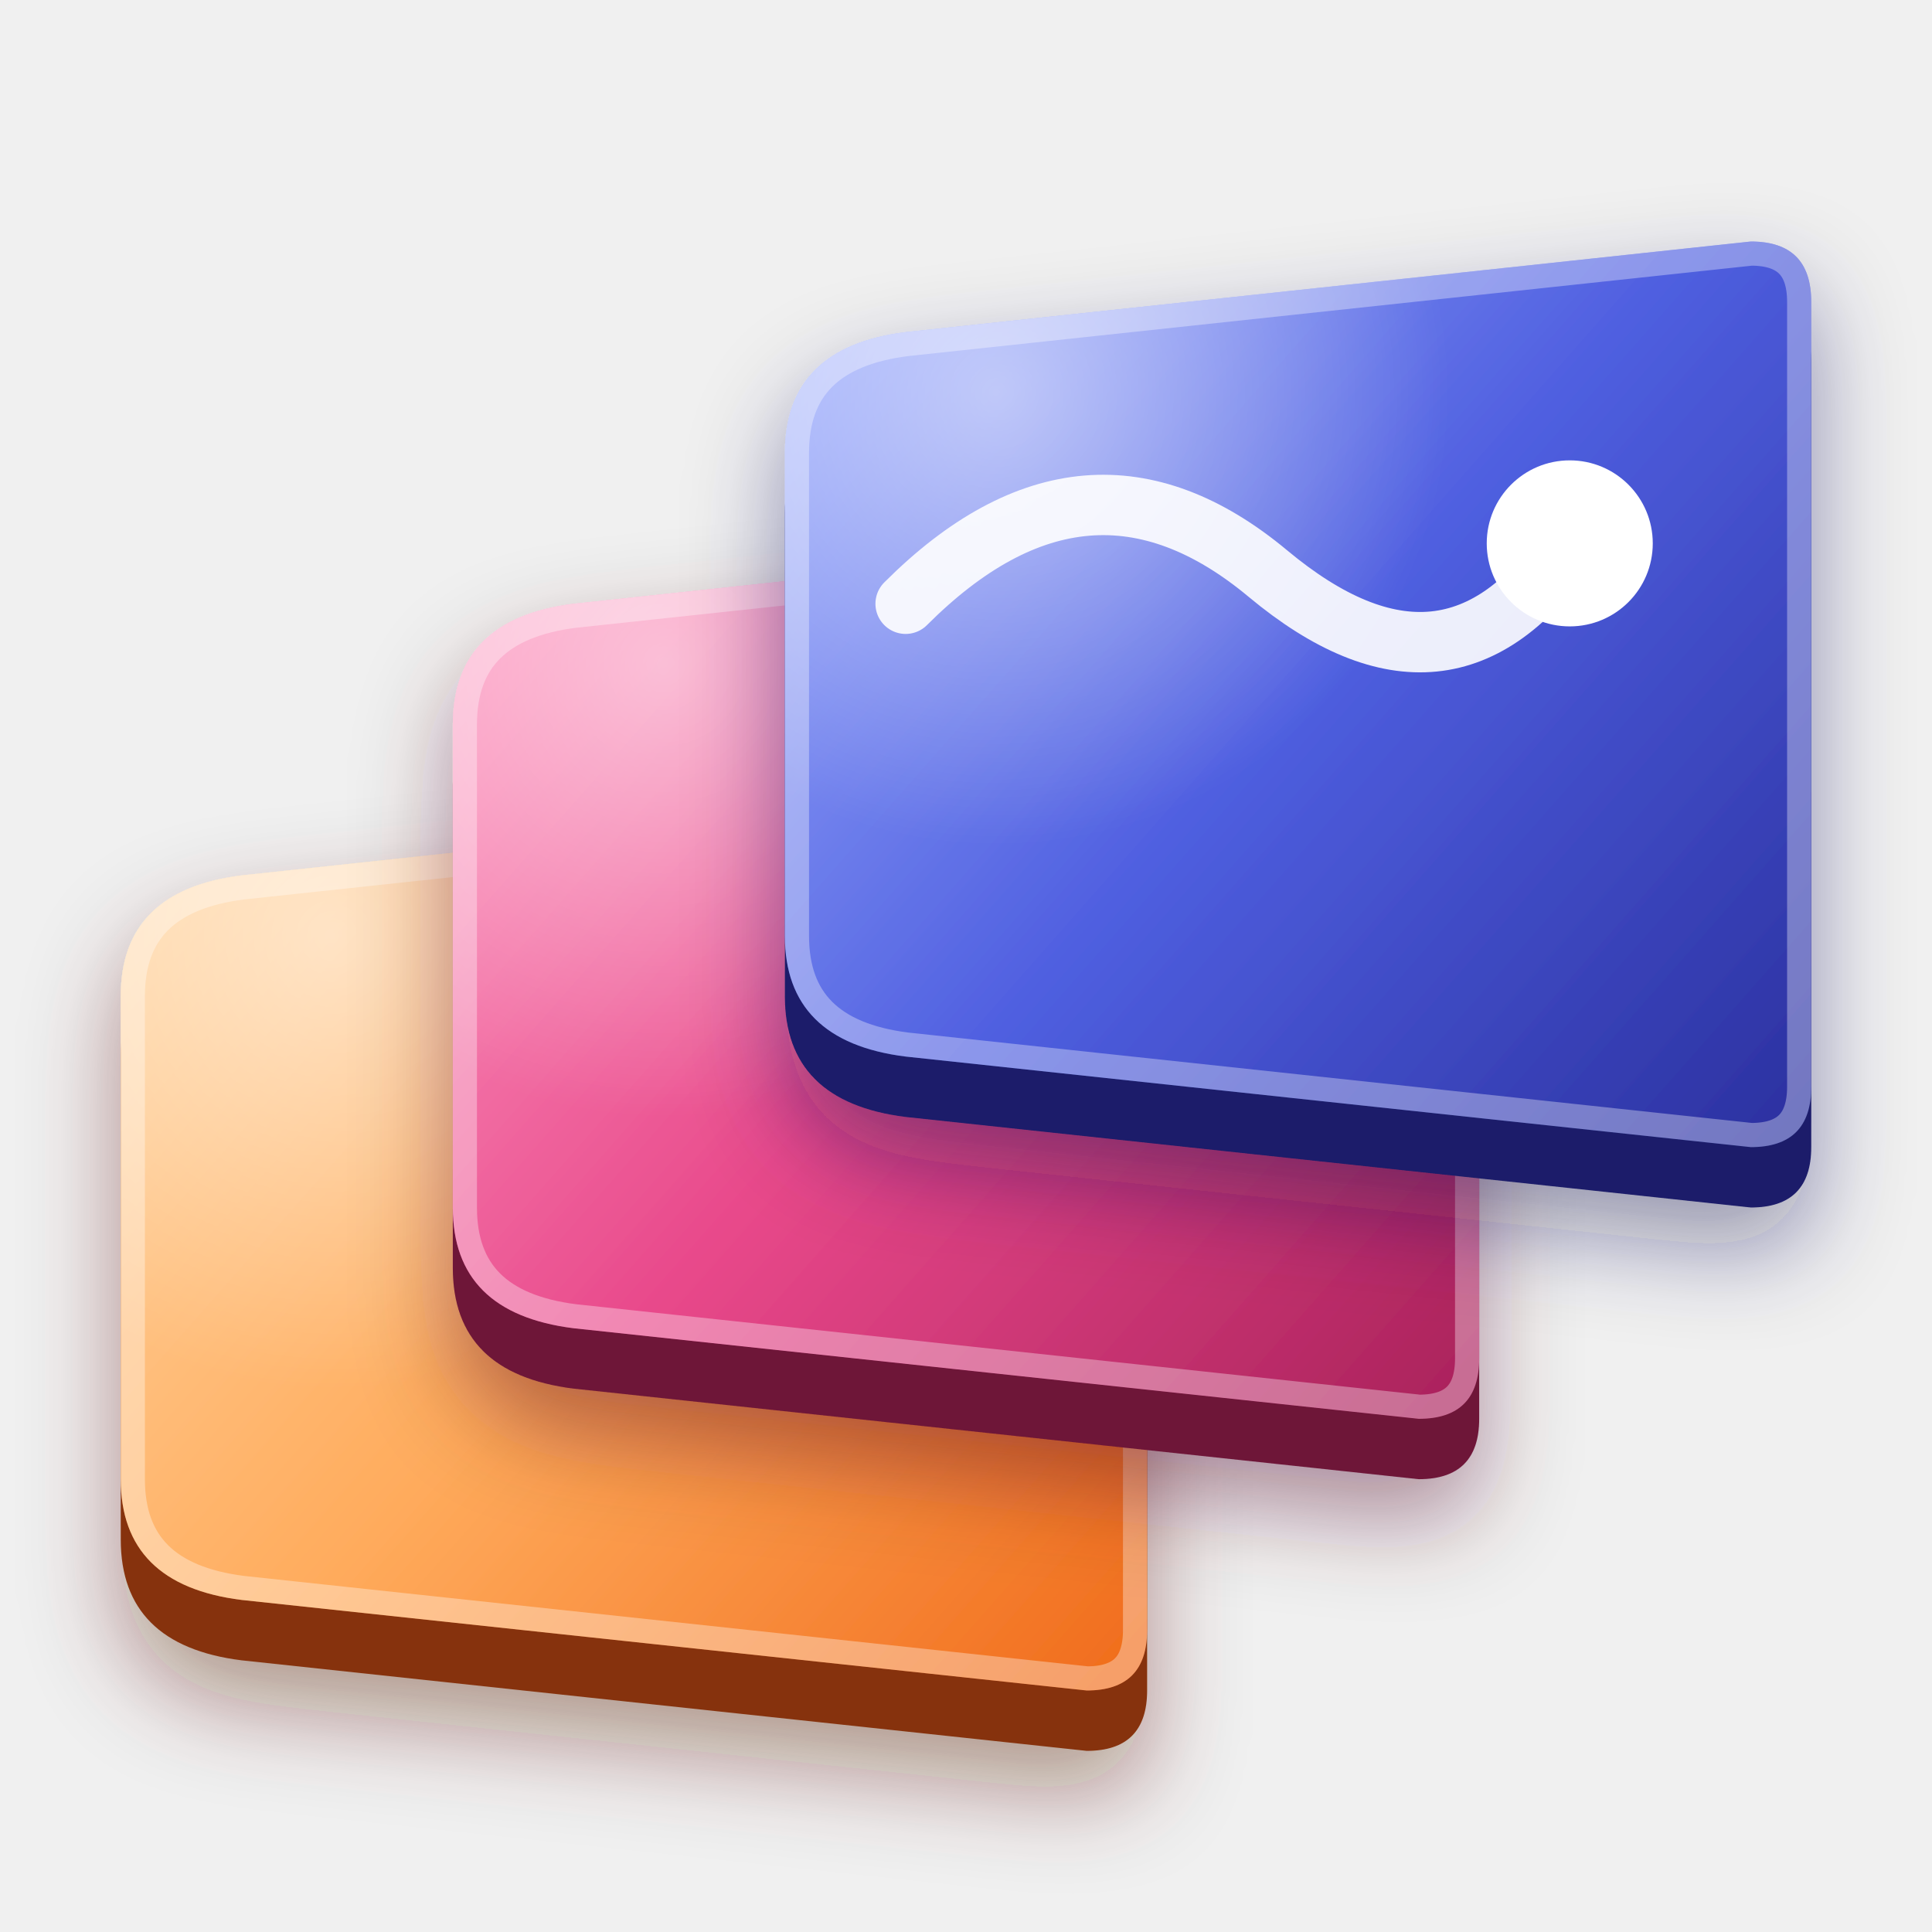
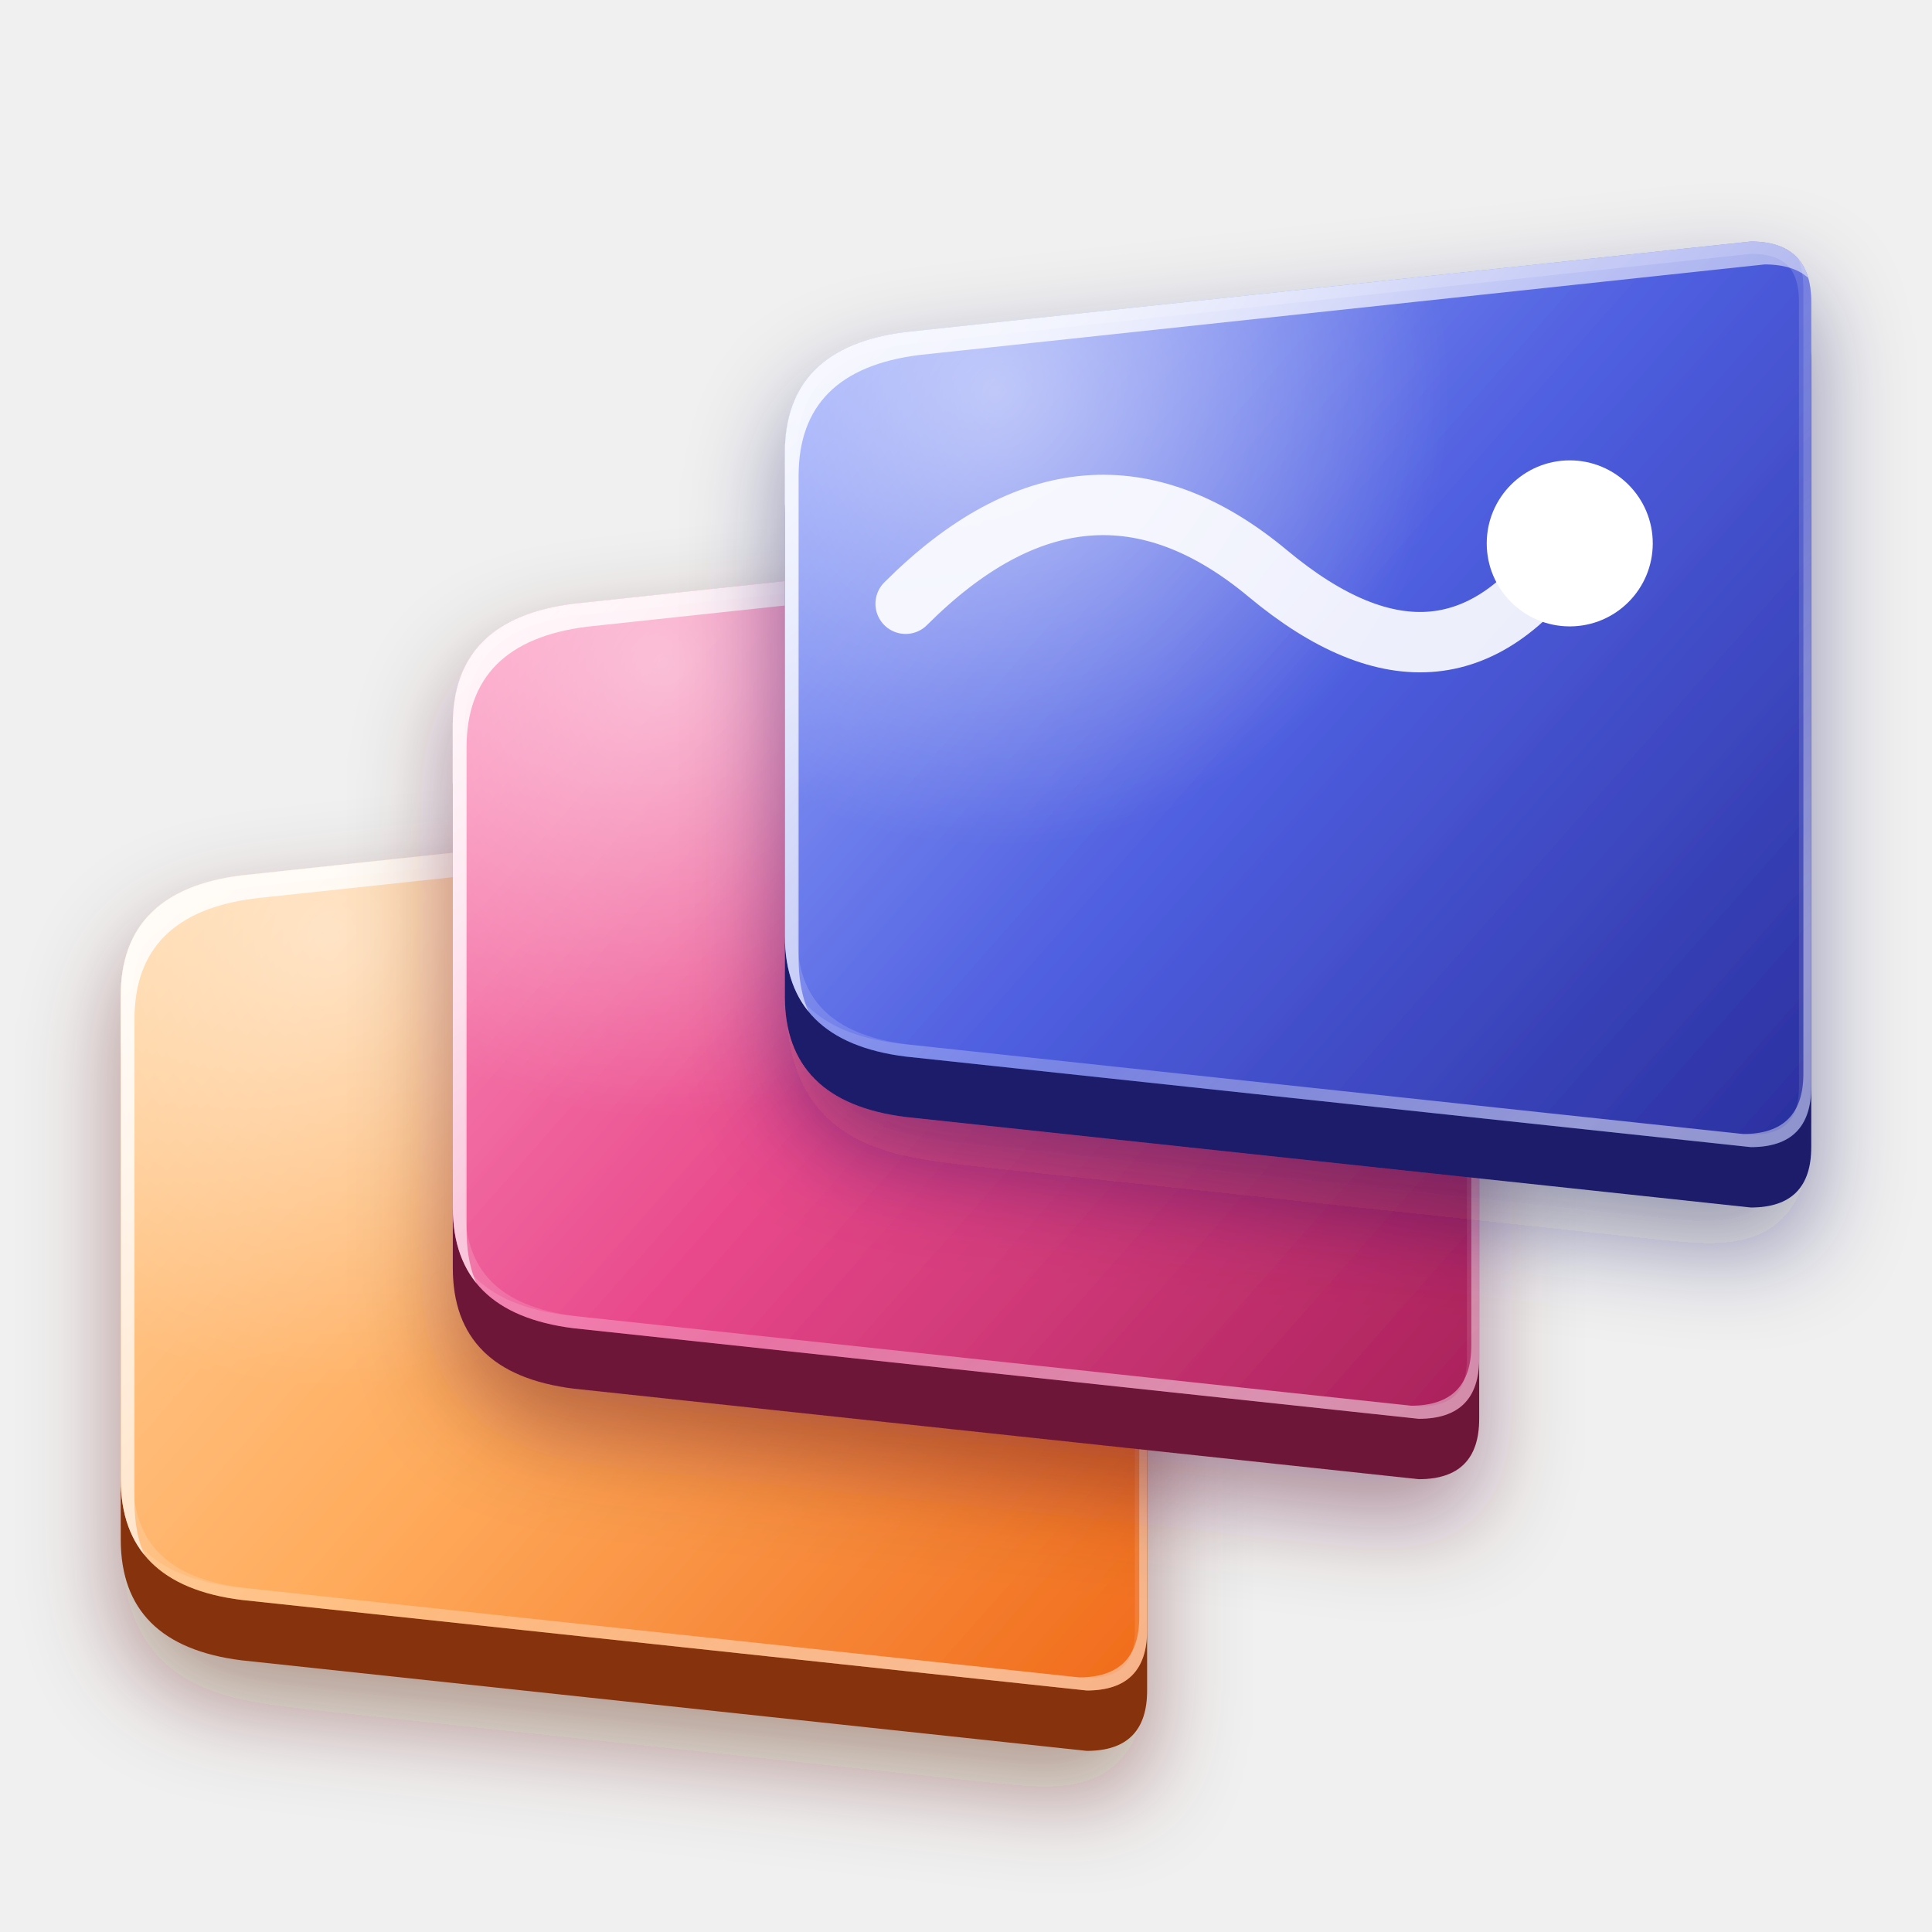
- <svg xmlns="http://www.w3.org/2000/svg" width="128" height="128" viewBox="0 0 128 128" fill="none">
-   <defs>
-     <linearGradient id="keyg1" x1="8" y1="52" x2="76" y2="112" gradientUnits="userSpaceOnUse">
-       <stop offset="0" stop-color="#ffd9a8" />
-       <stop offset="0.5" stop-color="#ffab5c" />
-       <stop offset="1" stop-color="#f06a1a" />
-     </linearGradient>
-     <filter id="keys2" x="-12" y="-12" width="152" height="152" filterUnits="userSpaceOnUse">
+ <svg xmlns="http://www.w3.org/2000/svg" width="128" height="128" viewBox="0 0 128 128" preserveAspectRatio="none">
+   <defs>
+     <filter id="shadow1" x="-12" y="-12" width="152" height="152" filterUnits="userSpaceOnUse" color-interpolation-filters="sRGB">
      <feDropShadow dx="0" dy="2.8" stdDeviation="3.2" flood-color="#591f05" flood-opacity="0.42" />
    </filter>
-     <radialGradient id="keyr3" cx="22" cy="62" r="30" gradientUnits="userSpaceOnUse">
-       <stop offset="0" stop-color="#ffffff" stop-opacity="0.5" />
-       <stop offset="1" stop-color="#ffffff" stop-opacity="0" />
-     </radialGradient>
-     <mask id="keyk4" maskUnits="userSpaceOnUse" x="0" y="0" width="128" height="128">
-       <path d="M16 58L72 52Q76 52 76 56V108Q76 112 72 112L16 106Q8 105 8 98V66Q8 59 16 58Z" fill="#ffffff" />
-     </mask>
-     <clipPath id="keyc5">
-       <path d="M16 58L72 52Q76 52 76 56V108Q76 112 72 112L16 106Q8 105 8 98V66Q8 59 16 58Z" fill="#000" />
+   </defs>
+   <g filter="url(#shadow1)">
+     <g fill="none">
+       <g transform="translate(0 4)">
+         <path d="M16 58L72 52Q76 52 76 56V108Q76 112 72 112L16 106Q8 105 8 98V66Q8 59 16 58Z" fill="#86300a" />
+       </g>
+     </g>
+     <g fill="none">
+       <defs>
+         <linearGradient id="l3-keyg1" x1="8" y1="52" x2="76" y2="112" gradientUnits="userSpaceOnUse">
+           <stop offset="0" stop-color="#ffd9a8" />
+           <stop offset="0.5" stop-color="#ffab5c" />
+           <stop offset="1" stop-color="#f06a1a" />
+         </linearGradient>
+       </defs>
+       <path d="M16 58L72 52Q76 52 76 56V108Q76 112 72 112L16 106Q8 105 8 98V66Q8 59 16 58Z" fill="url(#l3-keyg1)" />
+     </g>
+   </g>
+   <g fill="none">
+     <defs>
+       <radialGradient id="l4-keyr3" cx="22" cy="62" r="30" gradientUnits="userSpaceOnUse">
+         <stop offset="0" stop-color="#ffffff" stop-opacity="0.5" />
+         <stop offset="1" stop-color="#ffffff" stop-opacity="0" />
+       </radialGradient>
+       <mask id="l4-keyk4" maskUnits="userSpaceOnUse" x="0" y="0" width="128" height="128">
+         <path d="M16 58L72 52Q76 52 76 56V108Q76 112 72 112L16 106Q8 105 8 98V66Q8 59 16 58Z" fill="#ffffff" />
+       </mask>
+     </defs>
+     <g mask="url(#l4-keyk4)">
+       <rect width="128" height="128" fill="url(#l4-keyr3)" />
+     </g>
+   </g>
+   <defs>
+     <clipPath id="clip5">
+       <path d="M16 58 L72 52 Q76 52 76 56 V108 Q76 112 72 112 L16 106 Q8 105 8 98 V66 Q8 59 16 58 Z" clip-rule="nonzero" />
    </clipPath>
-     <linearGradient id="keyg6" x1="30" y1="34" x2="98" y2="94" gradientUnits="userSpaceOnUse">
-       <stop offset="0" stop-color="#ff9ec4" />
-       <stop offset="0.5" stop-color="#e8488a" />
-       <stop offset="1" stop-color="#a8215a" />
-     </linearGradient>
-     <filter id="keys7" x="-12" y="-12" width="152" height="152" filterUnits="userSpaceOnUse">
+   </defs>
+   <g clip-path="url(#clip5)">
+     <defs>
+       <clipPath id="rim6">
+         <path d="M16 58L72 52Q76 52 76 56V108Q76 112 72 112L16 106Q8 105 8 98V66Q8 59 16 58Z" clip-rule="nonzero" />
+       </clipPath>
+       <linearGradient id="rim6g0" x1="8" y1="52" x2="59" y2="112" gradientUnits="userSpaceOnUse">
+         <stop offset="0" stop-color="#ffffff" stop-opacity="0.200" />
+         <stop offset="1" stop-color="#ffffff" stop-opacity="0.100" />
+       </linearGradient>
+       <linearGradient id="rim6g1" x1="8" y1="52" x2="59" y2="112" gradientUnits="userSpaceOnUse">
+         <stop offset="0" stop-color="#ffffff" stop-opacity="0.950" />
+         <stop offset="0.45" stop-color="#ffffff" stop-opacity="0.600" />
+         <stop offset="1" stop-color="#ffffff" stop-opacity="0.250" />
+       </linearGradient>
+       <linearGradient id="rim6g2" x1="8" y1="52" x2="59" y2="112" gradientUnits="userSpaceOnUse">
+         <stop offset="0" stop-color="#ffffff" stop-opacity="0.050" />
+         <stop offset="0.7" stop-color="#ffffff" stop-opacity="0.150" />
+         <stop offset="1" stop-color="#ffffff" stop-opacity="0.420" />
+       </linearGradient>
+     </defs>
+     <g clip-path="url(#rim6)">
+       <path d="M16 58L72 52Q76 52 76 56V108Q76 112 72 112L16 106Q8 105 8 98V66Q8 59 16 58Z" fill="none" stroke="url(#rim6g0)" stroke-width="1.627" />
+       <path d="M16 58L72 52Q76 52 76 56V108Q76 112 72 112L16 106Q8 105 8 98V66Q8 59 16 58ZM16.911 59.519 L72.911 53.519 Q76.911 53.519 76.911 57.519 V109.519 Q76.911 113.519 72.911 113.519 L16.911 107.519 Q8.911 106.519 8.911 99.519 V67.519 Q8.911 60.519 16.911 59.519 Z" fill="url(#rim6g1)" fill-rule="evenodd" />
+       <path d="M16 58L72 52Q76 52 76 56V108Q76 112 72 112L16 106Q8 105 8 98V66Q8 59 16 58ZM15.479 57.132 L71.479 51.132 Q75.479 51.132 75.479 55.132 V107.132 Q75.479 111.132 71.479 111.132 L15.479 105.132 Q7.479 104.132 7.479 97.132 V65.132 Q7.479 58.132 15.479 57.132 Z" fill="url(#rim6g2)" fill-rule="evenodd" />
+     </g>
+   </g>
+   <defs>
+     <filter id="shadow7" x="-12" y="-12" width="152" height="152" filterUnits="userSpaceOnUse" color-interpolation-filters="sRGB">
      <feDropShadow dx="0" dy="2.8" stdDeviation="3.2" flood-color="#4c0a24" flood-opacity="0.42" />
    </filter>
-     <radialGradient id="keyr8" cx="44" cy="44" r="30" gradientUnits="userSpaceOnUse">
-       <stop offset="0" stop-color="#ffffff" stop-opacity="0.5" />
-       <stop offset="1" stop-color="#ffffff" stop-opacity="0" />
-     </radialGradient>
-     <mask id="keyk9" maskUnits="userSpaceOnUse" x="0" y="0" width="128" height="128">
-       <path d="M38 40L94 34Q98 34 98 38V90Q98 94 94 94L38 88Q30 87 30 80V48Q30 41 38 40Z" fill="#ffffff" />
-     </mask>
-     <clipPath id="keyc10">
-       <path d="M38 40L94 34Q98 34 98 38V90Q98 94 94 94L38 88Q30 87 30 80V48Q30 41 38 40Z" fill="#000" />
+   </defs>
+   <g filter="url(#shadow7)">
+     <g fill="none">
+       <g transform="translate(0 4)">
+         <path d="M38 40L94 34Q98 34 98 38V90Q98 94 94 94L38 88Q30 87 30 80V48Q30 41 38 40Z" fill="#6e1238" />
+       </g>
+     </g>
+     <g fill="none">
+       <defs>
+         <linearGradient id="l9-keyg6" x1="30" y1="34" x2="98" y2="94" gradientUnits="userSpaceOnUse">
+           <stop offset="0" stop-color="#ff9ec4" />
+           <stop offset="0.5" stop-color="#e8488a" />
+           <stop offset="1" stop-color="#a8215a" />
+         </linearGradient>
+       </defs>
+       <path d="M38 40L94 34Q98 34 98 38V90Q98 94 94 94L38 88Q30 87 30 80V48Q30 41 38 40Z" fill="url(#l9-keyg6)" />
+     </g>
+   </g>
+   <g fill="none">
+     <defs>
+       <radialGradient id="l10-keyr8" cx="44" cy="44" r="30" gradientUnits="userSpaceOnUse">
+         <stop offset="0" stop-color="#ffffff" stop-opacity="0.5" />
+         <stop offset="1" stop-color="#ffffff" stop-opacity="0" />
+       </radialGradient>
+       <mask id="l10-keyk9" maskUnits="userSpaceOnUse" x="0" y="0" width="128" height="128">
+         <path d="M38 40L94 34Q98 34 98 38V90Q98 94 94 94L38 88Q30 87 30 80V48Q30 41 38 40Z" fill="#ffffff" />
+       </mask>
+     </defs>
+     <g mask="url(#l10-keyk9)">
+       <rect width="128" height="128" fill="url(#l10-keyr8)" />
+     </g>
+   </g>
+   <defs>
+     <clipPath id="clip11">
+       <path d="M38 40 L94 34 Q98 34 98 38 V90 Q98 94 94 94 L38 88 Q30 87 30 80 V48 Q30 41 38 40 Z" clip-rule="nonzero" />
    </clipPath>
-     <linearGradient id="keyg11" x1="52" y1="16" x2="120" y2="76" gradientUnits="userSpaceOnUse">
-       <stop offset="0" stop-color="#9fb0ff" />
-       <stop offset="0.5" stop-color="#4f5fe0" />
-       <stop offset="1" stop-color="#2a2f9e" />
-     </linearGradient>
-     <filter id="keys12" x="-12" y="-12" width="152" height="152" filterUnits="userSpaceOnUse">
+   </defs>
+   <g clip-path="url(#clip11)">
+     <defs>
+       <clipPath id="rim12">
+         <path d="M38 40L94 34Q98 34 98 38V90Q98 94 94 94L38 88Q30 87 30 80V48Q30 41 38 40Z" clip-rule="nonzero" />
+       </clipPath>
+       <linearGradient id="rim12g0" x1="30" y1="34" x2="81" y2="94" gradientUnits="userSpaceOnUse">
+         <stop offset="0" stop-color="#ffffff" stop-opacity="0.200" />
+         <stop offset="1" stop-color="#ffffff" stop-opacity="0.100" />
+       </linearGradient>
+       <linearGradient id="rim12g1" x1="30" y1="34" x2="81" y2="94" gradientUnits="userSpaceOnUse">
+         <stop offset="0" stop-color="#ffffff" stop-opacity="0.950" />
+         <stop offset="0.45" stop-color="#ffffff" stop-opacity="0.600" />
+         <stop offset="1" stop-color="#ffffff" stop-opacity="0.250" />
+       </linearGradient>
+       <linearGradient id="rim12g2" x1="30" y1="34" x2="81" y2="94" gradientUnits="userSpaceOnUse">
+         <stop offset="0" stop-color="#ffffff" stop-opacity="0.050" />
+         <stop offset="0.7" stop-color="#ffffff" stop-opacity="0.150" />
+         <stop offset="1" stop-color="#ffffff" stop-opacity="0.420" />
+       </linearGradient>
+     </defs>
+     <g clip-path="url(#rim12)">
+       <path d="M38 40L94 34Q98 34 98 38V90Q98 94 94 94L38 88Q30 87 30 80V48Q30 41 38 40Z" fill="none" stroke="url(#rim12g0)" stroke-width="1.627" />
+       <path d="M38 40L94 34Q98 34 98 38V90Q98 94 94 94L38 88Q30 87 30 80V48Q30 41 38 40ZM38.911 41.519 L94.911 35.519 Q98.911 35.519 98.911 39.519 V91.519 Q98.911 95.519 94.911 95.519 L38.911 89.519 Q30.911 88.519 30.911 81.519 V49.519 Q30.911 42.519 38.911 41.519 Z" fill="url(#rim12g1)" fill-rule="evenodd" />
+       <path d="M38 40L94 34Q98 34 98 38V90Q98 94 94 94L38 88Q30 87 30 80V48Q30 41 38 40ZM37.479 39.132 L93.479 33.132 Q97.479 33.132 97.479 37.132 V89.132 Q97.479 93.132 93.479 93.132 L37.479 87.132 Q29.479 86.132 29.479 79.132 V47.132 Q29.479 40.132 37.479 39.132 Z" fill="url(#rim12g2)" fill-rule="evenodd" />
+     </g>
+   </g>
+   <defs>
+     <filter id="shadow13" x="-12" y="-12" width="152" height="152" filterUnits="userSpaceOnUse" color-interpolation-filters="sRGB">
      <feDropShadow dx="0" dy="2.8" stdDeviation="3.2" flood-color="#141457" flood-opacity="0.42" />
    </filter>
-     <radialGradient id="keyr13" cx="66" cy="26" r="30" gradientUnits="userSpaceOnUse">
-       <stop offset="0" stop-color="#ffffff" stop-opacity="0.5" />
-       <stop offset="1" stop-color="#ffffff" stop-opacity="0" />
-     </radialGradient>
-     <mask id="keyk14" maskUnits="userSpaceOnUse" x="0" y="0" width="128" height="128">
-       <path d="M60 22L116 16Q120 16 120 20V72Q120 76 116 76L60 70Q52 69 52 62V30Q52 23 60 22Z" fill="#ffffff" />
-     </mask>
-     <clipPath id="keyc15">
-       <path d="M60 22L116 16Q120 16 120 20V72Q120 76 116 76L60 70Q52 69 52 62V30Q52 23 60 22Z" fill="#000" />
+   </defs>
+   <g filter="url(#shadow13)">
+     <g fill="none">
+       <g transform="translate(0 4)">
+         <path d="M60 22L116 16Q120 16 120 20V72Q120 76 116 76L60 70Q52 69 52 62V30Q52 23 60 22Z" fill="#1b1f6a" />
+       </g>
+     </g>
+     <g fill="none">
+       <defs>
+         <linearGradient id="l15-keyg11" x1="52" y1="16" x2="120" y2="76" gradientUnits="userSpaceOnUse">
+           <stop offset="0" stop-color="#9fb0ff" />
+           <stop offset="0.5" stop-color="#4f5fe0" />
+           <stop offset="1" stop-color="#2a2f9e" />
+         </linearGradient>
+       </defs>
+       <path d="M60 22L116 16Q120 16 120 20V72Q120 76 116 76L60 70Q52 69 52 62V30Q52 23 60 22Z" fill="url(#l15-keyg11)" />
+     </g>
+   </g>
+   <g fill="none">
+     <defs>
+       <radialGradient id="l16-keyr13" cx="66" cy="26" r="30" gradientUnits="userSpaceOnUse">
+         <stop offset="0" stop-color="#ffffff" stop-opacity="0.5" />
+         <stop offset="1" stop-color="#ffffff" stop-opacity="0" />
+       </radialGradient>
+       <mask id="l16-keyk14" maskUnits="userSpaceOnUse" x="0" y="0" width="128" height="128">
+         <path d="M60 22L116 16Q120 16 120 20V72Q120 76 116 76L60 70Q52 69 52 62V30Q52 23 60 22Z" fill="#ffffff" />
+       </mask>
+     </defs>
+     <g mask="url(#l16-keyk14)">
+       <rect width="128" height="128" fill="url(#l16-keyr13)" />
+     </g>
+   </g>
+   <defs>
+     <clipPath id="clip17">
+       <path d="M60 22 L116 16 Q120 16 120 20 V72 Q120 76 116 76 L60 70 Q52 69 52 62 V30 Q52 23 60 22 Z" clip-rule="nonzero" />
    </clipPath>
  </defs>
-   <g filter="url(#keys2)">
-     <g transform="translate(0 4)">
-       <path d="M16 58L72 52Q76 52 76 56V108Q76 112 72 112L16 106Q8 105 8 98V66Q8 59 16 58Z" fill="#86300a" />
-     </g>
-     <path d="M16 58L72 52Q76 52 76 56V108Q76 112 72 112L16 106Q8 105 8 98V66Q8 59 16 58Z" fill="url(#keyg1)" />
-   </g>
-   <g mask="url(#keyk4)">
-     <rect width="128" height="128" fill="url(#keyr3)" />
-   </g>
-   <g clip-path="url(#keyc5)">
-     <path d="M16 58L72 52Q76 52 76 56V108Q76 112 72 112L16 106Q8 105 8 98V66Q8 59 16 58Z" fill="none" stroke="#ffffff" stroke-opacity="0.34" stroke-width="3.2" />
-   </g>
-   <g filter="url(#keys7)">
-     <g transform="translate(0 4)">
-       <path d="M38 40L94 34Q98 34 98 38V90Q98 94 94 94L38 88Q30 87 30 80V48Q30 41 38 40Z" fill="#6e1238" />
-     </g>
-     <path d="M38 40L94 34Q98 34 98 38V90Q98 94 94 94L38 88Q30 87 30 80V48Q30 41 38 40Z" fill="url(#keyg6)" />
-   </g>
-   <g mask="url(#keyk9)">
-     <rect width="128" height="128" fill="url(#keyr8)" />
-   </g>
-   <g clip-path="url(#keyc10)">
-     <path d="M38 40L94 34Q98 34 98 38V90Q98 94 94 94L38 88Q30 87 30 80V48Q30 41 38 40Z" fill="none" stroke="#ffffff" stroke-opacity="0.34" stroke-width="3.2" />
-   </g>
-   <g filter="url(#keys12)">
-     <g transform="translate(0 4)">
-       <path d="M60 22L116 16Q120 16 120 20V72Q120 76 116 76L60 70Q52 69 52 62V30Q52 23 60 22Z" fill="#1b1f6a" />
-     </g>
-     <path d="M60 22L116 16Q120 16 120 20V72Q120 76 116 76L60 70Q52 69 52 62V30Q52 23 60 22Z" fill="url(#keyg11)" />
-   </g>
-   <g mask="url(#keyk14)">
-     <rect width="128" height="128" fill="url(#keyr13)" />
-   </g>
-   <g clip-path="url(#keyc15)">
-     <path d="M60 22L116 16Q120 16 120 20V72Q120 76 116 76L60 70Q52 69 52 62V30Q52 23 60 22Z" fill="none" stroke="#ffffff" stroke-opacity="0.34" stroke-width="3.2" />
-   </g>
-   <path d="M60 40Q72 28 84 38T104 36" stroke="#ffffff" stroke-width="4" stroke-linecap="round" fill="none" opacity="0.9" />
-   <circle cx="104" cy="36" r="5.5" fill="#ffffff" />
+   <g clip-path="url(#clip17)">
+     <defs>
+       <clipPath id="rim18">
+         <path d="M60 22L116 16Q120 16 120 20V72Q120 76 116 76L60 70Q52 69 52 62V30Q52 23 60 22Z" clip-rule="nonzero" />
+       </clipPath>
+       <linearGradient id="rim18g0" x1="52" y1="16" x2="103" y2="76" gradientUnits="userSpaceOnUse">
+         <stop offset="0" stop-color="#ffffff" stop-opacity="0.200" />
+         <stop offset="1" stop-color="#ffffff" stop-opacity="0.100" />
+       </linearGradient>
+       <linearGradient id="rim18g1" x1="52" y1="16" x2="103" y2="76" gradientUnits="userSpaceOnUse">
+         <stop offset="0" stop-color="#ffffff" stop-opacity="0.950" />
+         <stop offset="0.45" stop-color="#ffffff" stop-opacity="0.600" />
+         <stop offset="1" stop-color="#ffffff" stop-opacity="0.250" />
+       </linearGradient>
+       <linearGradient id="rim18g2" x1="52" y1="16" x2="103" y2="76" gradientUnits="userSpaceOnUse">
+         <stop offset="0" stop-color="#ffffff" stop-opacity="0.050" />
+         <stop offset="0.7" stop-color="#ffffff" stop-opacity="0.150" />
+         <stop offset="1" stop-color="#ffffff" stop-opacity="0.420" />
+       </linearGradient>
+     </defs>
+     <g clip-path="url(#rim18)">
+       <path d="M60 22L116 16Q120 16 120 20V72Q120 76 116 76L60 70Q52 69 52 62V30Q52 23 60 22Z" fill="none" stroke="url(#rim18g0)" stroke-width="1.627" />
+       <path d="M60 22L116 16Q120 16 120 20V72Q120 76 116 76L60 70Q52 69 52 62V30Q52 23 60 22ZM60.911 23.519 L116.911 17.519 Q120.911 17.519 120.911 21.519 V73.519 Q120.911 77.519 116.911 77.519 L60.911 71.519 Q52.911 70.519 52.911 63.519 V31.519 Q52.911 24.519 60.911 23.519 Z" fill="url(#rim18g1)" fill-rule="evenodd" />
+       <path d="M60 22L116 16Q120 16 120 20V72Q120 76 116 76L60 70Q52 69 52 62V30Q52 23 60 22ZM59.479 21.132 L115.479 15.132 Q119.479 15.132 119.479 19.132 V71.132 Q119.479 75.132 115.479 75.132 L59.479 69.132 Q51.479 68.132 51.479 61.132 V29.132 Q51.479 22.132 59.479 21.132 Z" fill="url(#rim18g2)" fill-rule="evenodd" />
+     </g>
+   </g>
+   <g fill="none">
+     <path d="M60 40Q72 28 84 38T104 36" stroke="#ffffff" stroke-width="4" stroke-linecap="round" fill="none" opacity="0.9" />
+   </g>
+   <g fill="none">
+     <circle cx="104" cy="36" r="5.5" fill="#ffffff" />
+   </g>
</svg>
